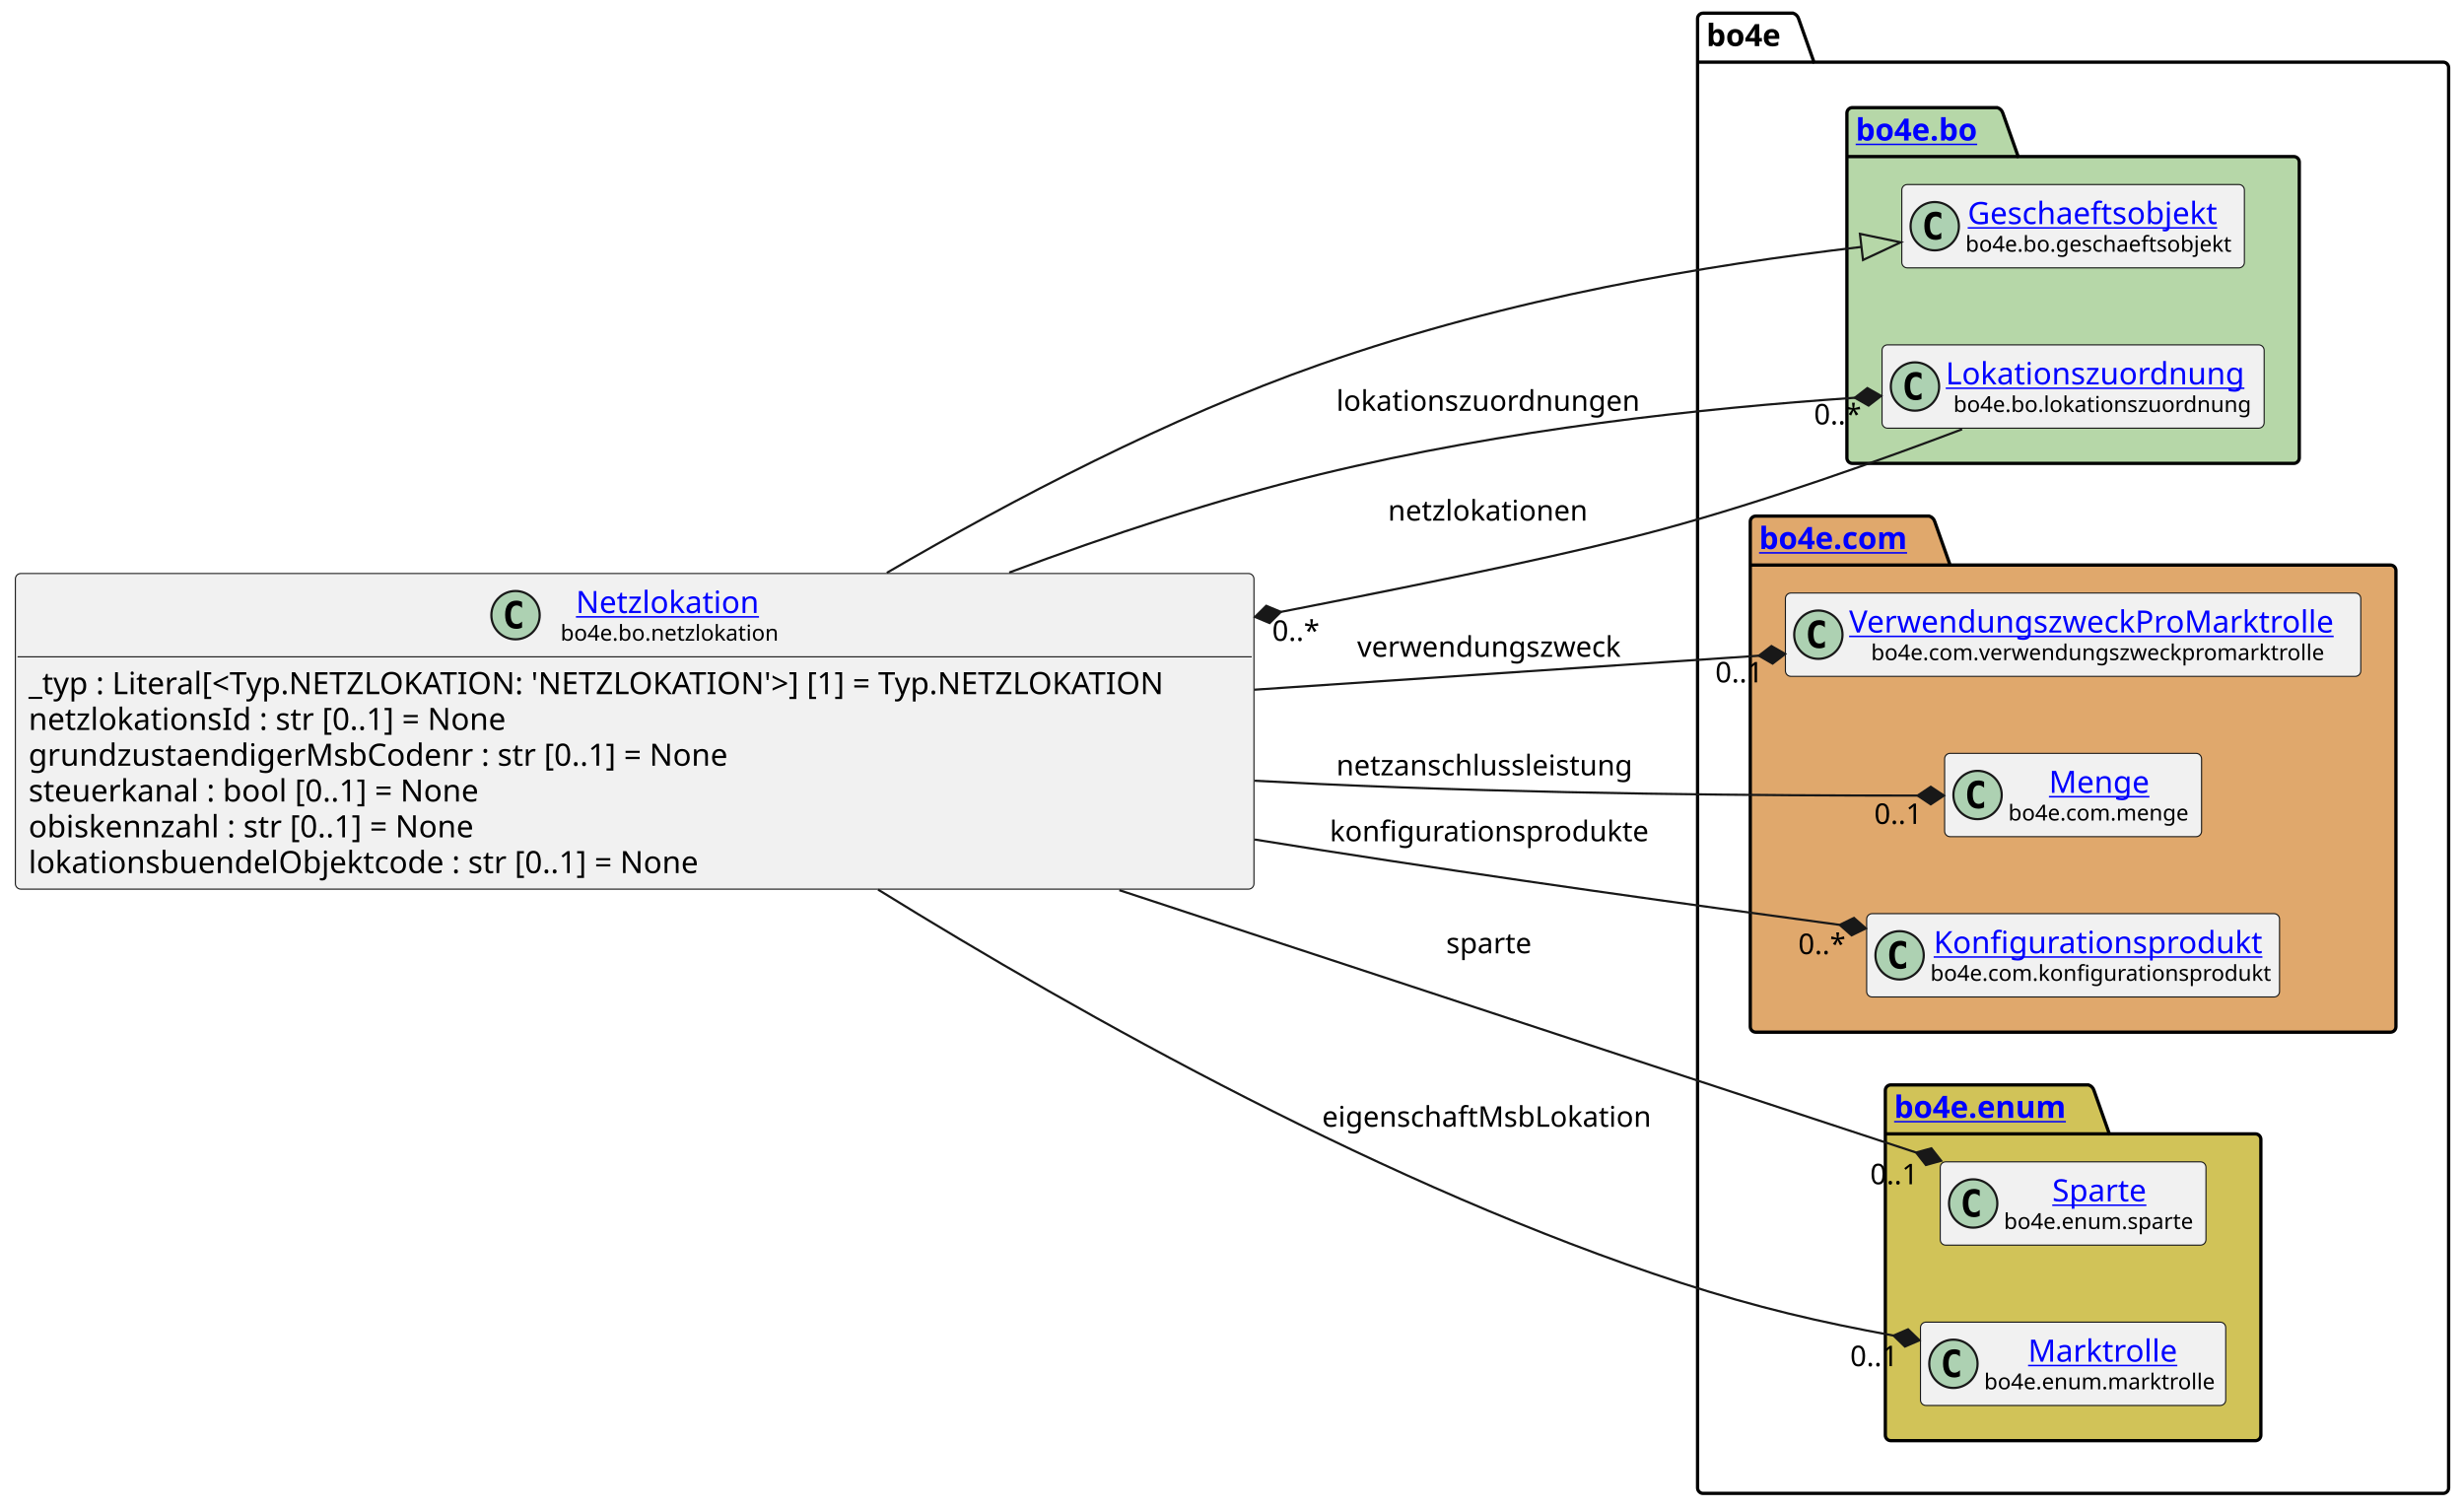
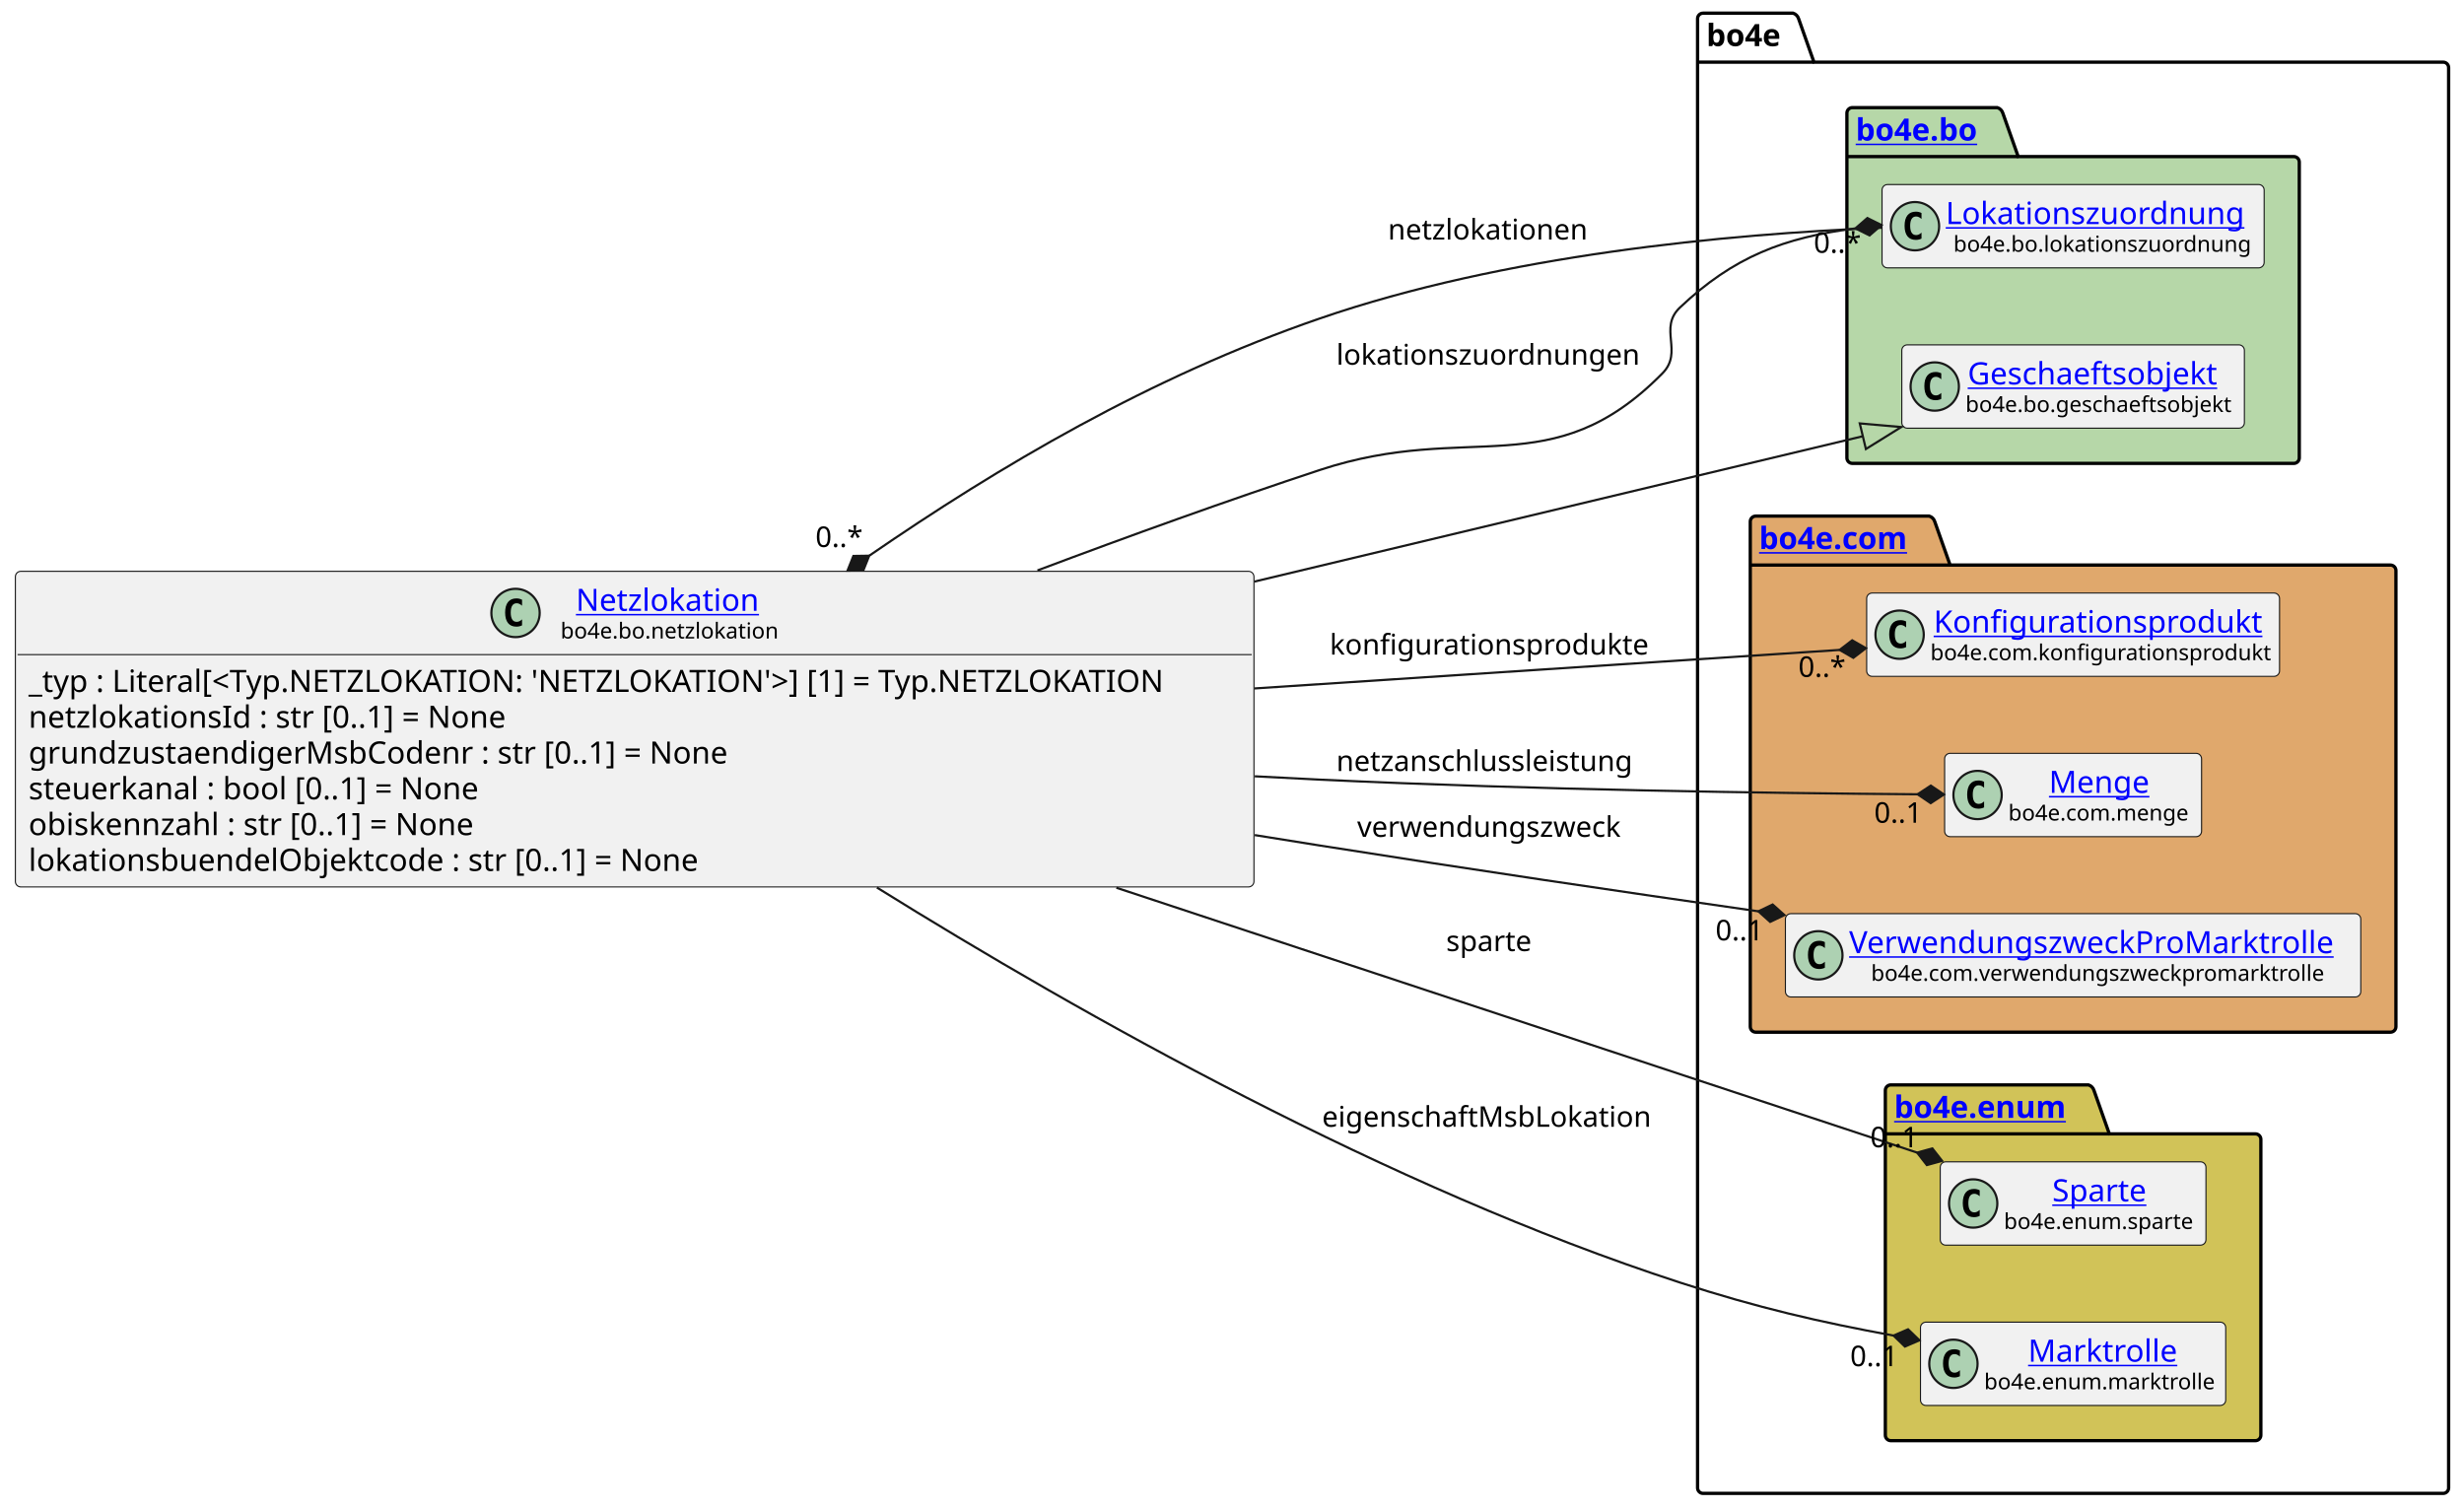
<svg xmlns="http://www.w3.org/2000/svg" xmlns:xlink="http://www.w3.org/1999/xlink" contentStyleType="text/css" height="687px" preserveAspectRatio="none" style="width:1122px;height:687px;background:#FFFFFF;" version="1.1" viewBox="0 0 1122 687" width="1122px" zoomAndPan="magnify">
  <defs />
  <g>
    <g id="cluster_bo4e">
      <path d="M775.5,6 L816.5,6 A3.75,3.75 0 0 1 819,8.5 L826,28.297 L1112.5,28.297 A2.5,2.5 0 0 1 1115,30.797 L1115,677.5 A2.5,2.5 0 0 1 1112.5,680 L775.5,680 A2.5,2.5 0 0 1 773,677.5 L773,8.5 A2.5,2.5 0 0 1 775.5,6 " fill="none" style="stroke:#000000;stroke-width:1.5;" />
      <line style="stroke:#000000;stroke-width:1.5;" x1="773" x2="826" y1="28.297" y2="28.297" />
      <text fill="#000000" font-family="sans-serif" font-size="14" font-weight="bold" lengthAdjust="spacing" textLength="40" x="777" y="20.995">bo4e</text>
    </g>
    <g id="cluster_bo">
      <path d="M843.5,49 L909.5,49 A3.75,3.75 0 0 1 912,51.5 L919,71.297 L1044.5,71.297 A2.5,2.5 0 0 1 1047,73.797 L1047,208.5 A2.5,2.5 0 0 1 1044.5,211 L843.5,211 A2.5,2.5 0 0 1 841,208.5 L841,51.5 A2.5,2.5 0 0 1 843.5,49 " fill="#B6D7A8" style="stroke:#000000;stroke-width:1.5;" />
      <line style="stroke:#000000;stroke-width:1.5;" x1="841" x2="919" y1="71.297" y2="71.297" />
      <a href="https://bo4e.github.io/BO4E-python/latest/api/bo4e.bo.html" target="_top" title="https://bo4e.github.io/BO4E-python/latest/api/bo4e.bo.html" xlink:actuate="onRequest" xlink:href="https://bo4e.github.io/BO4E-python/latest/api/bo4e.bo.html" xlink:show="new" xlink:title="https://bo4e.github.io/BO4E-python/latest/api/bo4e.bo.html" xlink:type="simple">
        <text fill="#0000FF" font-family="sans-serif" font-size="14" font-weight="bold" lengthAdjust="spacing" text-decoration="underline" textLength="65" x="845" y="63.995">bo4e.bo</text>
      </a>
    </g>
    <g id="cluster_com">
      <path d="M799.5,235 L878.5,235 A3.75,3.75 0 0 1 881,237.5 L888,257.297 L1088.5,257.297 A2.5,2.5 0 0 1 1091,259.797 L1091,467.5 A2.5,2.5 0 0 1 1088.5,470 L799.5,470 A2.5,2.5 0 0 1 797,467.5 L797,237.5 A2.5,2.5 0 0 1 799.5,235 " fill="#E0A86C" style="stroke:#000000;stroke-width:1.5;" />
      <line style="stroke:#000000;stroke-width:1.5;" x1="797" x2="888" y1="257.297" y2="257.297" />
      <a href="https://bo4e.github.io/BO4E-python/latest/api/bo4e.com.html" target="_top" title="https://bo4e.github.io/BO4E-python/latest/api/bo4e.com.html" xlink:actuate="onRequest" xlink:href="https://bo4e.github.io/BO4E-python/latest/api/bo4e.com.html" xlink:show="new" xlink:title="https://bo4e.github.io/BO4E-python/latest/api/bo4e.com.html" xlink:type="simple">
        <text fill="#0000FF" font-family="sans-serif" font-size="14" font-weight="bold" lengthAdjust="spacing" text-decoration="underline" textLength="78" x="801" y="249.995">bo4e.com</text>
      </a>
    </g>
    <g id="cluster_enum">
      <path d="M861,494 L951,494 A3.75,3.75 0 0 1 953.5,496.5 L960.5,516.297 L1027,516.297 A2.5,2.5 0 0 1 1029.5,518.797 L1029.5,653.5 A2.5,2.5 0 0 1 1027,656 L861,656 A2.5,2.5 0 0 1 858.5,653.5 L858.5,496.5 A2.5,2.5 0 0 1 861,494 " fill="#D1C358" style="stroke:#000000;stroke-width:1.5;" />
      <line style="stroke:#000000;stroke-width:1.5;" x1="858.5" x2="960.5" y1="516.297" y2="516.297" />
      <a href="https://bo4e.github.io/BO4E-python/latest/api/bo4e.enum.html" target="_top" title="https://bo4e.github.io/BO4E-python/latest/api/bo4e.enum.html" xlink:actuate="onRequest" xlink:href="https://bo4e.github.io/BO4E-python/latest/api/bo4e.enum.html" xlink:show="new" xlink:title="https://bo4e.github.io/BO4E-python/latest/api/bo4e.enum.html" xlink:type="simple">
        <text fill="#0000FF" font-family="sans-serif" font-size="14" font-weight="bold" lengthAdjust="spacing" text-decoration="underline" textLength="89" x="862.5" y="508.995">bo4e.enum</text>
      </a>
    </g>
+     <g id="elem_Lokationszuordnung">
+       <rect codeLine="13" fill="#F1F1F1" height="37.938" id="Lokationszuordnung" rx="2.5" ry="2.5" style="stroke:#181818;stroke-width:0.5;" width="174" x="857" y="84.03" />
+       <ellipse cx="872" cy="102.999" fill="#ADD1B2" rx="11" ry="11" style="stroke:#181818;stroke-width:1.0;" />
+       <path d="M874.969,108.639 Q874.391,108.936 873.75,109.077 Q873.109,109.233 872.406,109.233 Q869.906,109.233 868.578,107.593 Q867.266,105.936 867.266,102.811 Q867.266,99.686 868.578,98.03 Q869.906,96.374 872.406,96.374 Q873.109,96.374 873.75,96.53 Q874.406,96.686 874.969,96.983 L874.969,99.702 Q874.344,99.124 873.75,98.858 Q873.156,98.577 872.531,98.577 Q871.188,98.577 870.5,99.655 Q869.812,100.718 869.812,102.811 Q869.812,104.905 870.5,105.983 Q871.188,107.046 872.531,107.046 Q873.156,107.046 873.75,106.78 Q874.344,106.499 874.969,105.921 L874.969,108.639 Z " fill="#000000" />
+       <a href="https://bo4e.github.io/BO4E-python/latest/api/bo4e.bo.html#bo4e.bo.lokationszuordnung.Lokationszuordnung" target="_top" title="https://bo4e.github.io/BO4E-python/latest/api/bo4e.bo.html#bo4e.bo.lokationszuordnung.Lokationszuordnung" xlink:actuate="onRequest" xlink:href="https://bo4e.github.io/BO4E-python/latest/api/bo4e.bo.html#bo4e.bo.lokationszuordnung.Lokationszuordnung" xlink:show="new" xlink:title="https://bo4e.github.io/BO4E-python/latest/api/bo4e.bo.html#bo4e.bo.lokationszuordnung.Lokationszuordnung" xlink:type="simple">
+         <text fill="#0000FF" font-family="sans-serif" font-size="14" lengthAdjust="spacing" text-decoration="underline" textLength="142" x="886" y="102.025">Lokationszuordnung</text>
+       </a>
+       <text fill="#000000" font-family="sans-serif" font-size="10" lengthAdjust="spacing" textLength="135" x="889.5" y="114.609">bo4e.bo.lokationszuordnung</text>
+     </g>
    <g id="elem_Geschaeftsobjekt">
-       <rect codeLine="13" fill="#F1F1F1" height="37.938" id="Geschaeftsobjekt" rx="2.5" ry="2.5" style="stroke:#181818;stroke-width:0.5;" width="156" x="866" y="84.03" />
-       <ellipse cx="881" cy="102.999" fill="#ADD1B2" rx="11" ry="11" style="stroke:#181818;stroke-width:1.0;" />
-       <path d="M883.969,108.639 Q883.391,108.936 882.75,109.077 Q882.109,109.233 881.406,109.233 Q878.906,109.233 877.578,107.593 Q876.266,105.936 876.266,102.811 Q876.266,99.686 877.578,98.03 Q878.906,96.374 881.406,96.374 Q882.109,96.374 882.75,96.53 Q883.406,96.686 883.969,96.983 L883.969,99.702 Q883.344,99.124 882.75,98.858 Q882.156,98.577 881.531,98.577 Q880.188,98.577 879.5,99.655 Q878.812,100.718 878.812,102.811 Q878.812,104.905 879.5,105.983 Q880.188,107.046 881.531,107.046 Q882.156,107.046 882.75,106.78 Q883.344,106.499 883.969,105.921 L883.969,108.639 Z " fill="#000000" />
+       <rect codeLine="14" fill="#F1F1F1" height="37.938" id="Geschaeftsobjekt" rx="2.5" ry="2.5" style="stroke:#181818;stroke-width:0.5;" width="156" x="866" y="157.03" />
+       <ellipse cx="881" cy="175.999" fill="#ADD1B2" rx="11" ry="11" style="stroke:#181818;stroke-width:1.0;" />
+       <path d="M883.969,181.639 Q883.391,181.936 882.75,182.077 Q882.109,182.233 881.406,182.233 Q878.906,182.233 877.578,180.593 Q876.266,178.936 876.266,175.811 Q876.266,172.686 877.578,171.03 Q878.906,169.374 881.406,169.374 Q882.109,169.374 882.75,169.53 Q883.406,169.686 883.969,169.983 L883.969,172.702 Q883.344,172.124 882.75,171.858 Q882.156,171.577 881.531,171.577 Q880.188,171.577 879.5,172.655 Q878.812,173.718 878.812,175.811 Q878.812,177.905 879.5,178.983 Q880.188,180.046 881.531,180.046 Q882.156,180.046 882.75,179.78 Q883.344,179.499 883.969,178.921 L883.969,181.639 Z " fill="#000000" />
      <a href="https://bo4e.github.io/BO4E-python/latest/api/bo4e.bo.html#bo4e.bo.geschaeftsobjekt.Geschaeftsobjekt" target="_top" title="https://bo4e.github.io/BO4E-python/latest/api/bo4e.bo.html#bo4e.bo.geschaeftsobjekt.Geschaeftsobjekt" xlink:actuate="onRequest" xlink:href="https://bo4e.github.io/BO4E-python/latest/api/bo4e.bo.html#bo4e.bo.geschaeftsobjekt.Geschaeftsobjekt" xlink:show="new" xlink:title="https://bo4e.github.io/BO4E-python/latest/api/bo4e.bo.html#bo4e.bo.geschaeftsobjekt.Geschaeftsobjekt" xlink:type="simple">
-         <text fill="#0000FF" font-family="sans-serif" font-size="14" lengthAdjust="spacing" text-decoration="underline" textLength="122" x="896" y="102.025">Geschaeftsobjekt</text>
+         <text fill="#0000FF" font-family="sans-serif" font-size="14" lengthAdjust="spacing" text-decoration="underline" textLength="122" x="896" y="175.025">Geschaeftsobjekt</text>
      </a>
-       <text fill="#000000" font-family="sans-serif" font-size="10" lengthAdjust="spacing" textLength="124" x="895" y="114.609">bo4e.bo.geschaeftsobjekt</text>
+       <text fill="#000000" font-family="sans-serif" font-size="10" lengthAdjust="spacing" textLength="124" x="895" y="187.609">bo4e.bo.geschaeftsobjekt</text>
    </g>
-     <g id="elem_Lokationszuordnung">
-       <rect codeLine="14" fill="#F1F1F1" height="37.938" id="Lokationszuordnung" rx="2.5" ry="2.5" style="stroke:#181818;stroke-width:0.5;" width="174" x="857" y="157.03" />
-       <ellipse cx="872" cy="175.999" fill="#ADD1B2" rx="11" ry="11" style="stroke:#181818;stroke-width:1.0;" />
-       <path d="M874.969,181.639 Q874.391,181.936 873.75,182.077 Q873.109,182.233 872.406,182.233 Q869.906,182.233 868.578,180.593 Q867.266,178.936 867.266,175.811 Q867.266,172.686 868.578,171.03 Q869.906,169.374 872.406,169.374 Q873.109,169.374 873.75,169.53 Q874.406,169.686 874.969,169.983 L874.969,172.702 Q874.344,172.124 873.75,171.858 Q873.156,171.577 872.531,171.577 Q871.188,171.577 870.5,172.655 Q869.812,173.718 869.812,175.811 Q869.812,177.905 870.5,178.983 Q871.188,180.046 872.531,180.046 Q873.156,180.046 873.75,179.78 Q874.344,179.499 874.969,178.921 L874.969,181.639 Z " fill="#000000" />
-       <a href="https://bo4e.github.io/BO4E-python/latest/api/bo4e.bo.html#bo4e.bo.lokationszuordnung.Lokationszuordnung" target="_top" title="https://bo4e.github.io/BO4E-python/latest/api/bo4e.bo.html#bo4e.bo.lokationszuordnung.Lokationszuordnung" xlink:actuate="onRequest" xlink:href="https://bo4e.github.io/BO4E-python/latest/api/bo4e.bo.html#bo4e.bo.lokationszuordnung.Lokationszuordnung" xlink:show="new" xlink:title="https://bo4e.github.io/BO4E-python/latest/api/bo4e.bo.html#bo4e.bo.lokationszuordnung.Lokationszuordnung" xlink:type="simple">
-         <text fill="#0000FF" font-family="sans-serif" font-size="14" lengthAdjust="spacing" text-decoration="underline" textLength="142" x="886" y="175.025">Lokationszuordnung</text>
+     <g id="elem_Konfigurationsprodukt">
+       <rect codeLine="17" fill="#F1F1F1" height="37.938" id="Konfigurationsprodukt" rx="2.5" ry="2.5" style="stroke:#181818;stroke-width:0.5;" width="188" x="850" y="270.03" />
+       <ellipse cx="865" cy="288.999" fill="#ADD1B2" rx="11" ry="11" style="stroke:#181818;stroke-width:1.0;" />
+       <path d="M867.969,294.639 Q867.391,294.936 866.75,295.077 Q866.109,295.233 865.406,295.233 Q862.906,295.233 861.578,293.592 Q860.266,291.936 860.266,288.811 Q860.266,285.686 861.578,284.03 Q862.906,282.374 865.406,282.374 Q866.109,282.374 866.75,282.53 Q867.406,282.686 867.969,282.983 L867.969,285.702 Q867.344,285.124 866.75,284.858 Q866.156,284.577 865.531,284.577 Q864.188,284.577 863.5,285.655 Q862.812,286.717 862.812,288.811 Q862.812,290.905 863.5,291.983 Q864.188,293.046 865.531,293.046 Q866.156,293.046 866.75,292.78 Q867.344,292.499 867.969,291.921 L867.969,294.639 Z " fill="#000000" />
+       <a href="https://bo4e.github.io/BO4E-python/latest/api/bo4e.com.html#bo4e.com.konfigurationsprodukt.Konfigurationsprodukt" target="_top" title="https://bo4e.github.io/BO4E-python/latest/api/bo4e.com.html#bo4e.com.konfigurationsprodukt.Konfigurationsprodukt" xlink:actuate="onRequest" xlink:href="https://bo4e.github.io/BO4E-python/latest/api/bo4e.com.html#bo4e.com.konfigurationsprodukt.Konfigurationsprodukt" xlink:show="new" xlink:title="https://bo4e.github.io/BO4E-python/latest/api/bo4e.com.html#bo4e.com.konfigurationsprodukt.Konfigurationsprodukt" xlink:type="simple">
+         <text fill="#0000FF" font-family="sans-serif" font-size="14" lengthAdjust="spacing" text-decoration="underline" textLength="153" x="880.5" y="288.025">Konfigurationsprodukt</text>
      </a>
-       <text fill="#000000" font-family="sans-serif" font-size="10" lengthAdjust="spacing" textLength="135" x="889.5" y="187.609">bo4e.bo.lokationszuordnung</text>
-     </g>
-     <g id="elem_VerwendungszweckProMarktrolle">
-       <rect codeLine="17" fill="#F1F1F1" height="37.938" id="VerwendungszweckProMarktrolle" rx="2.5" ry="2.5" style="stroke:#181818;stroke-width:0.5;" width="262" x="813" y="270.03" />
-       <ellipse cx="828" cy="288.999" fill="#ADD1B2" rx="11" ry="11" style="stroke:#181818;stroke-width:1.0;" />
-       <path d="M830.969,294.639 Q830.391,294.936 829.75,295.077 Q829.109,295.233 828.406,295.233 Q825.906,295.233 824.578,293.592 Q823.266,291.936 823.266,288.811 Q823.266,285.686 824.578,284.03 Q825.906,282.374 828.406,282.374 Q829.109,282.374 829.75,282.53 Q830.406,282.686 830.969,282.983 L830.969,285.702 Q830.344,285.124 829.75,284.858 Q829.156,284.577 828.531,284.577 Q827.188,284.577 826.5,285.655 Q825.812,286.717 825.812,288.811 Q825.812,290.905 826.5,291.983 Q827.188,293.046 828.531,293.046 Q829.156,293.046 829.75,292.78 Q830.344,292.499 830.969,291.921 L830.969,294.639 Z " fill="#000000" />
-       <a href="https://bo4e.github.io/BO4E-python/latest/api/bo4e.com.html#bo4e.com.verwendungszweckpromarktrolle.VerwendungszweckProMarktrolle" target="_top" title="https://bo4e.github.io/BO4E-python/latest/api/bo4e.com.html#bo4e.com.verwendungszweckpromarktrolle.VerwendungszweckProMarktrolle" xlink:actuate="onRequest" xlink:href="https://bo4e.github.io/BO4E-python/latest/api/bo4e.com.html#bo4e.com.verwendungszweckpromarktrolle.VerwendungszweckProMarktrolle" xlink:show="new" xlink:title="https://bo4e.github.io/BO4E-python/latest/api/bo4e.com.html#bo4e.com.verwendungszweckpromarktrolle.VerwendungszweckProMarktrolle" xlink:type="simple">
-         <text fill="#0000FF" font-family="sans-serif" font-size="14" lengthAdjust="spacing" text-decoration="underline" textLength="230" x="842" y="288.025">VerwendungszweckProMarktrolle</text>
-       </a>
-       <text fill="#000000" font-family="sans-serif" font-size="10" lengthAdjust="spacing" textLength="210" x="852" y="300.609">bo4e.com.verwendungszweckpromarktrolle</text>
+       <text fill="#000000" font-family="sans-serif" font-size="10" lengthAdjust="spacing" textLength="156" x="879" y="300.609">bo4e.com.konfigurationsprodukt</text>
    </g>
    <g id="elem_Menge">
      <rect codeLine="18" fill="#F1F1F1" height="37.938" id="Menge" rx="2.5" ry="2.5" style="stroke:#181818;stroke-width:0.5;" width="117" x="885.5" y="343.03" />
      <ellipse cx="900.5" cy="361.999" fill="#ADD1B2" rx="11" ry="11" style="stroke:#181818;stroke-width:1.0;" />
      <path d="M903.469,367.639 Q902.891,367.936 902.25,368.077 Q901.609,368.233 900.906,368.233 Q898.406,368.233 897.078,366.592 Q895.766,364.936 895.766,361.811 Q895.766,358.686 897.078,357.03 Q898.406,355.374 900.906,355.374 Q901.609,355.374 902.25,355.53 Q902.906,355.686 903.469,355.983 L903.469,358.702 Q902.844,358.124 902.25,357.858 Q901.656,357.577 901.031,357.577 Q899.688,357.577 899,358.655 Q898.312,359.717 898.312,361.811 Q898.312,363.905 899,364.983 Q899.688,366.046 901.031,366.046 Q901.656,366.046 902.25,365.78 Q902.844,365.499 903.469,364.921 L903.469,367.639 Z " fill="#000000" />
      <a href="https://bo4e.github.io/BO4E-python/latest/api/bo4e.com.html#bo4e.com.menge.Menge" target="_top" title="https://bo4e.github.io/BO4E-python/latest/api/bo4e.com.html#bo4e.com.menge.Menge" xlink:actuate="onRequest" xlink:href="https://bo4e.github.io/BO4E-python/latest/api/bo4e.com.html#bo4e.com.menge.Menge" xlink:show="new" xlink:title="https://bo4e.github.io/BO4E-python/latest/api/bo4e.com.html#bo4e.com.menge.Menge" xlink:type="simple">
        <text fill="#0000FF" font-family="sans-serif" font-size="14" lengthAdjust="spacing" text-decoration="underline" textLength="48" x="933" y="361.025">Menge</text>
      </a>
      <text fill="#000000" font-family="sans-serif" font-size="10" lengthAdjust="spacing" textLength="85" x="914.5" y="373.609">bo4e.com.menge</text>
    </g>
-     <g id="elem_Konfigurationsprodukt">
-       <rect codeLine="19" fill="#F1F1F1" height="37.938" id="Konfigurationsprodukt" rx="2.5" ry="2.5" style="stroke:#181818;stroke-width:0.5;" width="188" x="850" y="416.03" />
-       <ellipse cx="865" cy="434.999" fill="#ADD1B2" rx="11" ry="11" style="stroke:#181818;stroke-width:1.0;" />
-       <path d="M867.969,440.639 Q867.391,440.936 866.75,441.077 Q866.109,441.233 865.406,441.233 Q862.906,441.233 861.578,439.592 Q860.266,437.936 860.266,434.811 Q860.266,431.686 861.578,430.03 Q862.906,428.374 865.406,428.374 Q866.109,428.374 866.75,428.53 Q867.406,428.686 867.969,428.983 L867.969,431.702 Q867.344,431.124 866.75,430.858 Q866.156,430.577 865.531,430.577 Q864.188,430.577 863.5,431.655 Q862.812,432.717 862.812,434.811 Q862.812,436.905 863.5,437.983 Q864.188,439.046 865.531,439.046 Q866.156,439.046 866.75,438.78 Q867.344,438.499 867.969,437.921 L867.969,440.639 Z " fill="#000000" />
-       <a href="https://bo4e.github.io/BO4E-python/latest/api/bo4e.com.html#bo4e.com.konfigurationsprodukt.Konfigurationsprodukt" target="_top" title="https://bo4e.github.io/BO4E-python/latest/api/bo4e.com.html#bo4e.com.konfigurationsprodukt.Konfigurationsprodukt" xlink:actuate="onRequest" xlink:href="https://bo4e.github.io/BO4E-python/latest/api/bo4e.com.html#bo4e.com.konfigurationsprodukt.Konfigurationsprodukt" xlink:show="new" xlink:title="https://bo4e.github.io/BO4E-python/latest/api/bo4e.com.html#bo4e.com.konfigurationsprodukt.Konfigurationsprodukt" xlink:type="simple">
-         <text fill="#0000FF" font-family="sans-serif" font-size="14" lengthAdjust="spacing" text-decoration="underline" textLength="153" x="880.5" y="434.025">Konfigurationsprodukt</text>
+     <g id="elem_VerwendungszweckProMarktrolle">
+       <rect codeLine="19" fill="#F1F1F1" height="37.938" id="VerwendungszweckProMarktrolle" rx="2.5" ry="2.5" style="stroke:#181818;stroke-width:0.5;" width="262" x="813" y="416.03" />
+       <ellipse cx="828" cy="434.999" fill="#ADD1B2" rx="11" ry="11" style="stroke:#181818;stroke-width:1.0;" />
+       <path d="M830.969,440.639 Q830.391,440.936 829.75,441.077 Q829.109,441.233 828.406,441.233 Q825.906,441.233 824.578,439.592 Q823.266,437.936 823.266,434.811 Q823.266,431.686 824.578,430.03 Q825.906,428.374 828.406,428.374 Q829.109,428.374 829.75,428.53 Q830.406,428.686 830.969,428.983 L830.969,431.702 Q830.344,431.124 829.75,430.858 Q829.156,430.577 828.531,430.577 Q827.188,430.577 826.5,431.655 Q825.812,432.717 825.812,434.811 Q825.812,436.905 826.5,437.983 Q827.188,439.046 828.531,439.046 Q829.156,439.046 829.75,438.78 Q830.344,438.499 830.969,437.921 L830.969,440.639 Z " fill="#000000" />
+       <a href="https://bo4e.github.io/BO4E-python/latest/api/bo4e.com.html#bo4e.com.verwendungszweckpromarktrolle.VerwendungszweckProMarktrolle" target="_top" title="https://bo4e.github.io/BO4E-python/latest/api/bo4e.com.html#bo4e.com.verwendungszweckpromarktrolle.VerwendungszweckProMarktrolle" xlink:actuate="onRequest" xlink:href="https://bo4e.github.io/BO4E-python/latest/api/bo4e.com.html#bo4e.com.verwendungszweckpromarktrolle.VerwendungszweckProMarktrolle" xlink:show="new" xlink:title="https://bo4e.github.io/BO4E-python/latest/api/bo4e.com.html#bo4e.com.verwendungszweckpromarktrolle.VerwendungszweckProMarktrolle" xlink:type="simple">
+         <text fill="#0000FF" font-family="sans-serif" font-size="14" lengthAdjust="spacing" text-decoration="underline" textLength="230" x="842" y="434.025">VerwendungszweckProMarktrolle</text>
      </a>
-       <text fill="#000000" font-family="sans-serif" font-size="10" lengthAdjust="spacing" textLength="156" x="879" y="446.609">bo4e.com.konfigurationsprodukt</text>
+       <text fill="#000000" font-family="sans-serif" font-size="10" lengthAdjust="spacing" textLength="210" x="852" y="446.609">bo4e.com.verwendungszweckpromarktrolle</text>
    </g>
    <g id="elem_Sparte">
      <rect codeLine="22" fill="#F1F1F1" height="37.938" id="Sparte" rx="2.5" ry="2.5" style="stroke:#181818;stroke-width:0.5;" width="121" x="883.5" y="529.03" />
      <ellipse cx="898.5" cy="547.999" fill="#ADD1B2" rx="11" ry="11" style="stroke:#181818;stroke-width:1.0;" />
      <path d="M901.469,553.639 Q900.891,553.936 900.25,554.077 Q899.609,554.233 898.906,554.233 Q896.406,554.233 895.078,552.592 Q893.766,550.936 893.766,547.811 Q893.766,544.686 895.078,543.03 Q896.406,541.374 898.906,541.374 Q899.609,541.374 900.25,541.53 Q900.906,541.686 901.469,541.983 L901.469,544.702 Q900.844,544.124 900.25,543.858 Q899.656,543.577 899.031,543.577 Q897.688,543.577 897,544.655 Q896.312,545.717 896.312,547.811 Q896.312,549.905 897,550.983 Q897.688,552.046 899.031,552.046 Q899.656,552.046 900.25,551.78 Q900.844,551.499 901.469,550.921 L901.469,553.639 Z " fill="#000000" />
      <a href="https://bo4e.github.io/BO4E-python/latest/api/bo4e.enum.html#bo4e.enum.sparte.Sparte" target="_top" title="https://bo4e.github.io/BO4E-python/latest/api/bo4e.enum.html#bo4e.enum.sparte.Sparte" xlink:actuate="onRequest" xlink:href="https://bo4e.github.io/BO4E-python/latest/api/bo4e.enum.html#bo4e.enum.sparte.Sparte" xlink:show="new" xlink:title="https://bo4e.github.io/BO4E-python/latest/api/bo4e.enum.html#bo4e.enum.sparte.Sparte" xlink:type="simple">
        <text fill="#0000FF" font-family="sans-serif" font-size="14" lengthAdjust="spacing" text-decoration="underline" textLength="45" x="934.5" y="547.025">Sparte</text>
      </a>
      <text fill="#000000" font-family="sans-serif" font-size="10" lengthAdjust="spacing" textLength="89" x="912.5" y="559.609">bo4e.enum.sparte</text>
    </g>
    <g id="elem_Marktrolle">
      <rect codeLine="23" fill="#F1F1F1" height="37.938" id="Marktrolle" rx="2.5" ry="2.5" style="stroke:#181818;stroke-width:0.5;" width="139" x="874.5" y="602.03" />
      <ellipse cx="889.5" cy="620.999" fill="#ADD1B2" rx="11" ry="11" style="stroke:#181818;stroke-width:1.0;" />
      <path d="M892.469,626.639 Q891.891,626.936 891.25,627.077 Q890.609,627.233 889.906,627.233 Q887.406,627.233 886.078,625.592 Q884.766,623.936 884.766,620.811 Q884.766,617.686 886.078,616.03 Q887.406,614.374 889.906,614.374 Q890.609,614.374 891.25,614.53 Q891.906,614.686 892.469,614.983 L892.469,617.702 Q891.844,617.124 891.25,616.858 Q890.656,616.577 890.031,616.577 Q888.688,616.577 888,617.655 Q887.312,618.717 887.312,620.811 Q887.312,622.905 888,623.983 Q888.688,625.046 890.031,625.046 Q890.656,625.046 891.25,624.78 Q891.844,624.499 892.469,623.921 L892.469,626.639 Z " fill="#000000" />
      <a href="https://bo4e.github.io/BO4E-python/latest/api/bo4e.enum.html#bo4e.enum.marktrolle.Marktrolle" target="_top" title="https://bo4e.github.io/BO4E-python/latest/api/bo4e.enum.html#bo4e.enum.marktrolle.Marktrolle" xlink:actuate="onRequest" xlink:href="https://bo4e.github.io/BO4E-python/latest/api/bo4e.enum.html#bo4e.enum.marktrolle.Marktrolle" xlink:show="new" xlink:title="https://bo4e.github.io/BO4E-python/latest/api/bo4e.enum.html#bo4e.enum.marktrolle.Marktrolle" xlink:type="simple">
        <text fill="#0000FF" font-family="sans-serif" font-size="14" lengthAdjust="spacing" text-decoration="underline" textLength="67" x="923.5" y="620.025">Marktrolle</text>
      </a>
      <text fill="#000000" font-family="sans-serif" font-size="10" lengthAdjust="spacing" textLength="107" x="903.5" y="632.609">bo4e.enum.marktrolle</text>
    </g>
    <g id="elem_Netzlokation">
-       <rect codeLine="3" fill="#F1F1F1" height="143.719" id="Netzlokation" rx="2.5" ry="2.5" style="stroke:#181818;stroke-width:0.5;" width="564" x="7" y="261.14" />
-       <ellipse cx="234.75" cy="280.109" fill="#ADD1B2" rx="11" ry="11" style="stroke:#181818;stroke-width:1.0;" />
-       <path d="M237.719,285.749 Q237.141,286.046 236.5,286.187 Q235.859,286.343 235.156,286.343 Q232.656,286.343 231.328,284.702 Q230.016,283.046 230.016,279.921 Q230.016,276.796 231.328,275.14 Q232.656,273.484 235.156,273.484 Q235.859,273.484 236.5,273.64 Q237.156,273.796 237.719,274.093 L237.719,276.812 Q237.094,276.234 236.5,275.968 Q235.906,275.687 235.281,275.687 Q233.938,275.687 233.25,276.765 Q232.562,277.827 232.562,279.921 Q232.562,282.015 233.25,283.093 Q233.938,284.156 235.281,284.156 Q235.906,284.156 236.5,283.89 Q237.094,283.609 237.719,283.031 L237.719,285.749 Z " fill="#000000" />
+       <rect codeLine="3" fill="#F1F1F1" height="143.719" id="Netzlokation" rx="2.5" ry="2.5" style="stroke:#181818;stroke-width:0.5;" width="564" x="7" y="260.14" />
+       <ellipse cx="234.75" cy="279.109" fill="#ADD1B2" rx="11" ry="11" style="stroke:#181818;stroke-width:1.0;" />
+       <path d="M237.719,284.749 Q237.141,285.046 236.5,285.187 Q235.859,285.343 235.156,285.343 Q232.656,285.343 231.328,283.702 Q230.016,282.046 230.016,278.921 Q230.016,275.796 231.328,274.14 Q232.656,272.484 235.156,272.484 Q235.859,272.484 236.5,272.64 Q237.156,272.796 237.719,273.093 L237.719,275.812 Q237.094,275.234 236.5,274.968 Q235.906,274.687 235.281,274.687 Q233.938,274.687 233.25,275.765 Q232.562,276.827 232.562,278.921 Q232.562,281.015 233.25,282.093 Q233.938,283.156 235.281,283.156 Q235.906,283.156 236.5,282.89 Q237.094,282.609 237.719,282.031 L237.719,284.749 Z " fill="#000000" />
      <a href="https://bo4e.github.io/BO4E-python/latest/api/bo4e.bo.html#bo4e.bo.netzlokation.Netzlokation" target="_top" title="https://bo4e.github.io/BO4E-python/latest/api/bo4e.bo.html#bo4e.bo.netzlokation.Netzlokation" xlink:actuate="onRequest" xlink:href="https://bo4e.github.io/BO4E-python/latest/api/bo4e.bo.html#bo4e.bo.netzlokation.Netzlokation" xlink:show="new" xlink:title="https://bo4e.github.io/BO4E-python/latest/api/bo4e.bo.html#bo4e.bo.netzlokation.Netzlokation" xlink:type="simple">
-         <text fill="#0000FF" font-family="sans-serif" font-size="14" lengthAdjust="spacing" text-decoration="underline" textLength="86" x="262.25" y="279.135">Netzlokation</text>
+         <text fill="#0000FF" font-family="sans-serif" font-size="14" lengthAdjust="spacing" text-decoration="underline" textLength="86" x="262.25" y="278.135">Netzlokation</text>
      </a>
-       <text fill="#000000" font-family="sans-serif" font-size="10" lengthAdjust="spacing" textLength="100" x="255.25" y="291.719">bo4e.bo.netzlokation</text>
-       <line style="stroke:#181818;stroke-width:0.5;" x1="8" x2="570" y1="299.077" y2="299.077" />
-       <text fill="#000000" font-family="sans-serif" font-size="14" lengthAdjust="spacing" textLength="552" x="13" y="316.073">_typ : Literal[&lt;Typ.NETZLOKATION: 'NETZLOKATION'&gt;] [1] = Typ.NETZLOKATION</text>
-       <text fill="#000000" font-family="sans-serif" font-size="14" lengthAdjust="spacing" textLength="233" x="13" y="332.37">netzlokationsId : str [0..1] = None</text>
-       <text fill="#000000" font-family="sans-serif" font-size="14" lengthAdjust="spacing" textLength="340" x="13" y="348.666">grundzustaendigerMsbCodenr : str [0..1] = None</text>
-       <text fill="#000000" font-family="sans-serif" font-size="14" lengthAdjust="spacing" textLength="221" x="13" y="364.963">steuerkanal : bool [0..1] = None</text>
-       <text fill="#000000" font-family="sans-serif" font-size="14" lengthAdjust="spacing" textLength="220" x="13" y="381.26">obiskennzahl : str [0..1] = None</text>
-       <text fill="#000000" font-family="sans-serif" font-size="14" lengthAdjust="spacing" textLength="327" x="13" y="397.557">lokationsbuendelObjektcode : str [0..1] = None</text>
+       <text fill="#000000" font-family="sans-serif" font-size="10" lengthAdjust="spacing" textLength="100" x="255.25" y="290.719">bo4e.bo.netzlokation</text>
+       <line style="stroke:#181818;stroke-width:0.5;" x1="8" x2="570" y1="298.077" y2="298.077" />
+       <text fill="#000000" font-family="sans-serif" font-size="14" lengthAdjust="spacing" textLength="552" x="13" y="315.073">_typ : Literal[&lt;Typ.NETZLOKATION: 'NETZLOKATION'&gt;] [1] = Typ.NETZLOKATION</text>
+       <text fill="#000000" font-family="sans-serif" font-size="14" lengthAdjust="spacing" textLength="233" x="13" y="331.37">netzlokationsId : str [0..1] = None</text>
+       <text fill="#000000" font-family="sans-serif" font-size="14" lengthAdjust="spacing" textLength="340" x="13" y="347.666">grundzustaendigerMsbCodenr : str [0..1] = None</text>
+       <text fill="#000000" font-family="sans-serif" font-size="14" lengthAdjust="spacing" textLength="221" x="13" y="363.963">steuerkanal : bool [0..1] = None</text>
+       <text fill="#000000" font-family="sans-serif" font-size="14" lengthAdjust="spacing" textLength="220" x="13" y="380.26">obiskennzahl : str [0..1] = None</text>
+       <text fill="#000000" font-family="sans-serif" font-size="14" lengthAdjust="spacing" textLength="327" x="13" y="396.557">lokationsbuendelObjektcode : str [0..1] = None</text>
+     </g>
+     <g id="link_Netzlokation_Lokationszuordnung">
+       <path codeLine="26" d="M395.808,253.041 C454.768,212.501 523.71,171.63 601,145 C684.85,116.11 786.28,106.6 856.8,103.71 " fill="none" id="Netzlokation-backto-Lokationszuordnung" style="stroke:#181818;stroke-width:1.0;" />
+       <polygon fill="#181818" points="385.92,259.84,393.13,259.737,395.808,253.041,388.598,253.144,385.92,259.84" style="stroke:#181818;stroke-width:1.0;" />
+       <text fill="#000000" font-family="sans-serif" font-size="13" lengthAdjust="spacing" textLength="94" x="632" y="109.067">netzlokationen</text>
+       <text fill="#000000" font-family="sans-serif" font-size="13" lengthAdjust="spacing" textLength="23" x="371.329" y="249.072">0..*</text>
+     </g>
+     <g id="link_Netzlokation_Lokationszuordnung">
+       <path codeLine="33" d="M472.41,259.74 C514.4,243.95 559.05,227.85 601,214 C669.41,191.42 706.43,221.3 757,170 C766.69,160.17 754.97,149.48 765,140 C789.42,116.9 812.427,108.139 844.866,103.999 " fill="none" id="Netzlokation-to-Lokationszuordnung" style="stroke:#181818;stroke-width:1.0;" />
+       <polygon fill="#181818" points="856.77,102.48,850.312,99.272,844.866,103.999,851.325,107.207,856.77,102.48" style="stroke:#181818;stroke-width:1.0;" />
+       <text fill="#000000" font-family="sans-serif" font-size="13" lengthAdjust="spacing" textLength="141" x="608.5" y="166.067">lokationszuordnungen</text>
+       <text fill="#000000" font-family="sans-serif" font-size="13" lengthAdjust="spacing" textLength="23" x="825.903" y="115.109">0..*</text>
    </g>
    <g id="link_Netzlokation_Geschaeftsobjekt">
-       <path codeLine="26" d="M403.84,260.82 C461.05,227.45 532.62,190 601,166 C688.87,135.16 777.143,120.722 847.633,112.432 " fill="none" id="Netzlokation-to-Geschaeftsobjekt" style="stroke:#181818;stroke-width:1.0;" />
-       <polygon fill="none" points="865.51,110.33,846.932,106.474,848.334,118.391,865.51,110.33" style="stroke:#181818;stroke-width:1.0;" />
+       <path codeLine="27" d="M571.19,264.82 C678.62,239.16 775.213,216.083 848.253,198.633 " fill="none" id="Netzlokation-to-Geschaeftsobjekt" style="stroke:#181818;stroke-width:1.0;" />
+       <polygon fill="none" points="865.76,194.45,846.859,192.797,849.647,204.468,865.76,194.45" style="stroke:#181818;stroke-width:1.0;" />
    </g>
    <g id="link_Netzlokation_Sparte">
-       <path codeLine="27" d="M509.71,405.34 C641.75,448.81 788.582,497.157 872.522,524.797 " fill="none" id="Netzlokation-to-Sparte" style="stroke:#181818;stroke-width:1.0;" />
-       <polygon fill="#181818" points="883.92,528.55,879.472,522.874,872.522,524.797,876.97,530.473,883.92,528.55" style="stroke:#181818;stroke-width:1.0;" />
-       <text fill="#000000" font-family="sans-serif" font-size="13" lengthAdjust="spacing" textLength="41" x="658.5" y="434.067">sparte</text>
-       <text fill="#000000" font-family="sans-serif" font-size="13" lengthAdjust="spacing" textLength="24" x="851.586" y="539.243">0..1</text>
+       <path codeLine="28" d="M508.35,404.23 C640.9,448.07 788.857,497.012 872.967,524.832 " fill="none" id="Netzlokation-to-Sparte" style="stroke:#181818;stroke-width:1.0;" />
+       <polygon fill="#181818" points="884.36,528.6,879.92,522.918,872.967,524.832,877.407,530.514,884.36,528.6" style="stroke:#181818;stroke-width:1.0;" />
+       <text fill="#000000" font-family="sans-serif" font-size="13" lengthAdjust="spacing" textLength="41" x="658.5" y="433.067">sparte</text>
+       <text fill="#000000" font-family="sans-serif" font-size="13" lengthAdjust="spacing" textLength="24" x="851.629" y="522.397">0..1</text>
    </g>
    <g id="link_Netzlokation_Menge">
-       <path codeLine="28" d="M571.35,355.5 C581.36,356.05 591.26,356.55 601,357 C700.8,361.58 805.15,362.309 873.18,362.259 " fill="none" id="Netzlokation-to-Menge" style="stroke:#181818;stroke-width:1.0;" />
-       <polygon fill="#181818" points="885.18,362.25,879.177,358.254,873.18,362.259,879.183,366.254,885.18,362.25" style="stroke:#181818;stroke-width:1.0;" />
-       <text fill="#000000" font-family="sans-serif" font-size="13" lengthAdjust="spacing" textLength="141" x="608.5" y="353.067">netzanschlussleistung</text>
-       <text fill="#000000" font-family="sans-serif" font-size="13" lengthAdjust="spacing" textLength="24" x="853.434" y="375.172">0..1</text>
+       <path codeLine="29" d="M571.36,353.48 C581.36,354.03 591.27,354.54 601,355 C700.81,359.71 805.15,361.16 873.18,361.67 " fill="none" id="Netzlokation-to-Menge" style="stroke:#181818;stroke-width:1.0;" />
+       <polygon fill="#181818" points="885.18,361.76,879.21,357.715,873.18,361.67,879.15,365.715,885.18,361.76" style="stroke:#181818;stroke-width:1.0;" />
+       <text fill="#000000" font-family="sans-serif" font-size="13" lengthAdjust="spacing" textLength="141" x="608.5" y="351.067">netzanschlussleistung</text>
+       <text fill="#000000" font-family="sans-serif" font-size="13" lengthAdjust="spacing" textLength="24" x="853.434" y="374.628">0..1</text>
    </g>
    <g id="link_Netzlokation_VerwendungszweckProMarktrolle">
-       <path codeLine="29" d="M571.19,314.05 C655.31,308.39 731.537,303.246 800.917,298.576 " fill="none" id="Netzlokation-to-VerwendungszweckProMarktrolle" style="stroke:#181818;stroke-width:1.0;" />
-       <polygon fill="#181818" points="812.89,297.77,806.635,294.182,800.917,298.576,807.172,302.164,812.89,297.77" style="stroke:#181818;stroke-width:1.0;" />
-       <text fill="#000000" font-family="sans-serif" font-size="13" lengthAdjust="spacing" textLength="122" x="618" y="299.067">verwendungszweck</text>
-       <text fill="#000000" font-family="sans-serif" font-size="13" lengthAdjust="spacing" textLength="24" x="781.064" y="310.73">0..1</text>
+       <path codeLine="30" d="M571.35,380.25 C581.36,381.87 591.26,383.46 601,385 C670.79,396.05 736.852,405.805 800.682,414.965 " fill="none" id="Netzlokation-to-VerwendungszweckProMarktrolle" style="stroke:#181818;stroke-width:1.0;" />
+       <polygon fill="#181818" points="812.56,416.67,807.189,411.858,800.682,414.965,806.053,419.777,812.56,416.67" style="stroke:#181818;stroke-width:1.0;" />
+       <text fill="#000000" font-family="sans-serif" font-size="13" lengthAdjust="spacing" textLength="122" x="618" y="381.067">verwendungszweck</text>
+       <text fill="#000000" font-family="sans-serif" font-size="13" lengthAdjust="spacing" textLength="24" x="781.164" y="428.182">0..1</text>
    </g>
    <g id="link_Netzlokation_Konfigurationsprodukt">
-       <path codeLine="30" d="M571.34,382.27 C581.34,383.89 591.26,385.47 601,387 C684.96,400.18 768.907,411.882 837.727,421.132 " fill="none" id="Netzlokation-to-Konfigurationsprodukt" style="stroke:#181818;stroke-width:1.0;" />
-       <polygon fill="#181818" points="849.62,422.73,844.206,417.966,837.727,421.132,843.141,425.895,849.62,422.73" style="stroke:#181818;stroke-width:1.0;" />
-       <text fill="#000000" font-family="sans-serif" font-size="13" lengthAdjust="spacing" textLength="147" x="605.5" y="383.067">konfigurationsprodukte</text>
-       <text fill="#000000" font-family="sans-serif" font-size="13" lengthAdjust="spacing" textLength="23" x="818.844" y="434.452">0..*</text>
+       <path codeLine="31" d="M571.19,313.48 C671.02,306.91 764.636,300.748 837.686,295.938 " fill="none" id="Netzlokation-to-Konfigurationsprodukt" style="stroke:#181818;stroke-width:1.0;" />
+       <polygon fill="#181818" points="849.66,295.15,843.41,291.553,837.686,295.938,843.936,299.536,849.66,295.15" style="stroke:#181818;stroke-width:1.0;" />
+       <text fill="#000000" font-family="sans-serif" font-size="13" lengthAdjust="spacing" textLength="147" x="605.5" y="298.067">konfigurationsprodukte</text>
+       <text fill="#000000" font-family="sans-serif" font-size="13" lengthAdjust="spacing" textLength="23" x="818.887" y="308.224">0..*</text>
    </g>
    <g id="link_Netzlokation_Marktrolle">
-       <path codeLine="31" d="M399.84,405.08 C493.14,462.78 632.62,540.95 765,584 C800.27,595.47 828.856,602.043 862.236,608.143 " fill="none" id="Netzlokation-to-Marktrolle" style="stroke:#181818;stroke-width:1.0;" />
+       <path codeLine="32" d="M399.31,404.14 C492.58,462.15 632.28,540.84 765,584 C800.27,595.47 828.856,602.043 862.236,608.143 " fill="none" id="Netzlokation-to-Marktrolle" style="stroke:#181818;stroke-width:1.0;" />
      <polygon fill="#181818" points="874.04,610.3,868.857,605.287,862.236,608.143,867.419,613.156,874.04,610.3" style="stroke:#181818;stroke-width:1.0;" />
      <text fill="#000000" font-family="sans-serif" font-size="13" lengthAdjust="spacing" textLength="154" x="602" y="513.067">eigenschaftMsbLokation</text>
      <text fill="#000000" font-family="sans-serif" font-size="13" lengthAdjust="spacing" textLength="24" x="842.484" y="622.078">0..1</text>
    </g>
-     <g id="link_Netzlokation_Lokationszuordnung">
-       <path codeLine="32" d="M459.56,260.7 C504.83,243.76 554.19,227.36 601,216 C686.54,195.24 774.859,185.951 844.619,181.111 " fill="none" id="Netzlokation-to-Lokationszuordnung" style="stroke:#181818;stroke-width:1.0;" />
-       <polygon fill="#181818" points="856.59,180.28,850.327,176.705,844.619,181.111,850.881,184.686,856.59,180.28" style="stroke:#181818;stroke-width:1.0;" />
-       <text fill="#000000" font-family="sans-serif" font-size="13" lengthAdjust="spacing" textLength="141" x="608.5" y="187.067">lokationszuordnungen</text>
-       <text fill="#000000" font-family="sans-serif" font-size="13" lengthAdjust="spacing" textLength="23" x="826.017" y="193.254">0..*</text>
-     </g>
-     <g id="link_Netzlokation_Lokationszuordnung">
-       <path codeLine="33" d="M583.258,278.624 C659.738,263.714 719.87,251.09 757,241 C804.04,228.22 856.34,209.52 893.47,195.46 " fill="none" id="Netzlokation-backto-Lokationszuordnung" style="stroke:#181818;stroke-width:1.0;" />
-       <polygon fill="#181818" points="571.48,280.92,578.135,283.698,583.258,278.624,576.604,275.846,571.48,280.92" style="stroke:#181818;stroke-width:1.0;" />
-       <text fill="#000000" font-family="sans-serif" font-size="13" lengthAdjust="spacing" textLength="94" x="632" y="237.067">netzlokationen</text>
-       <text fill="#000000" font-family="sans-serif" font-size="13" lengthAdjust="spacing" textLength="23" x="579.289" y="291.805">0..*</text>
-     </g>
  </g>
</svg>
